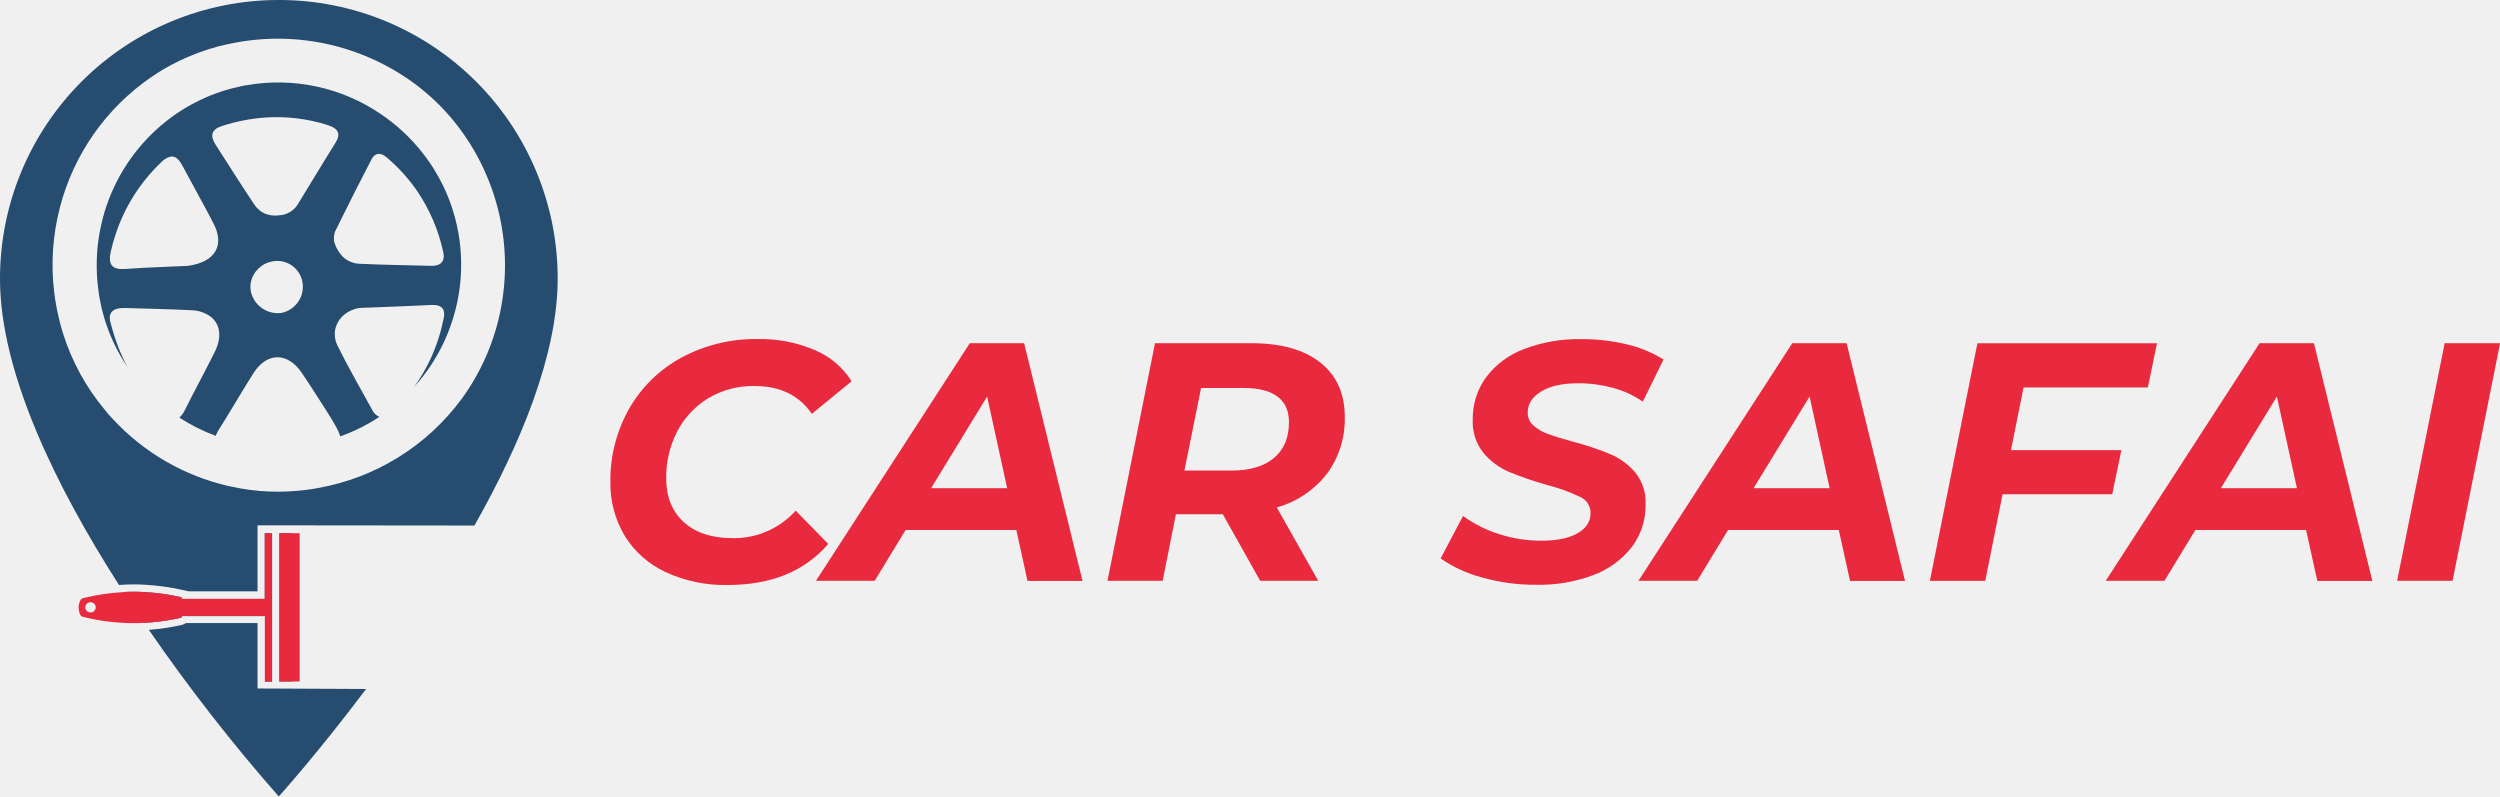
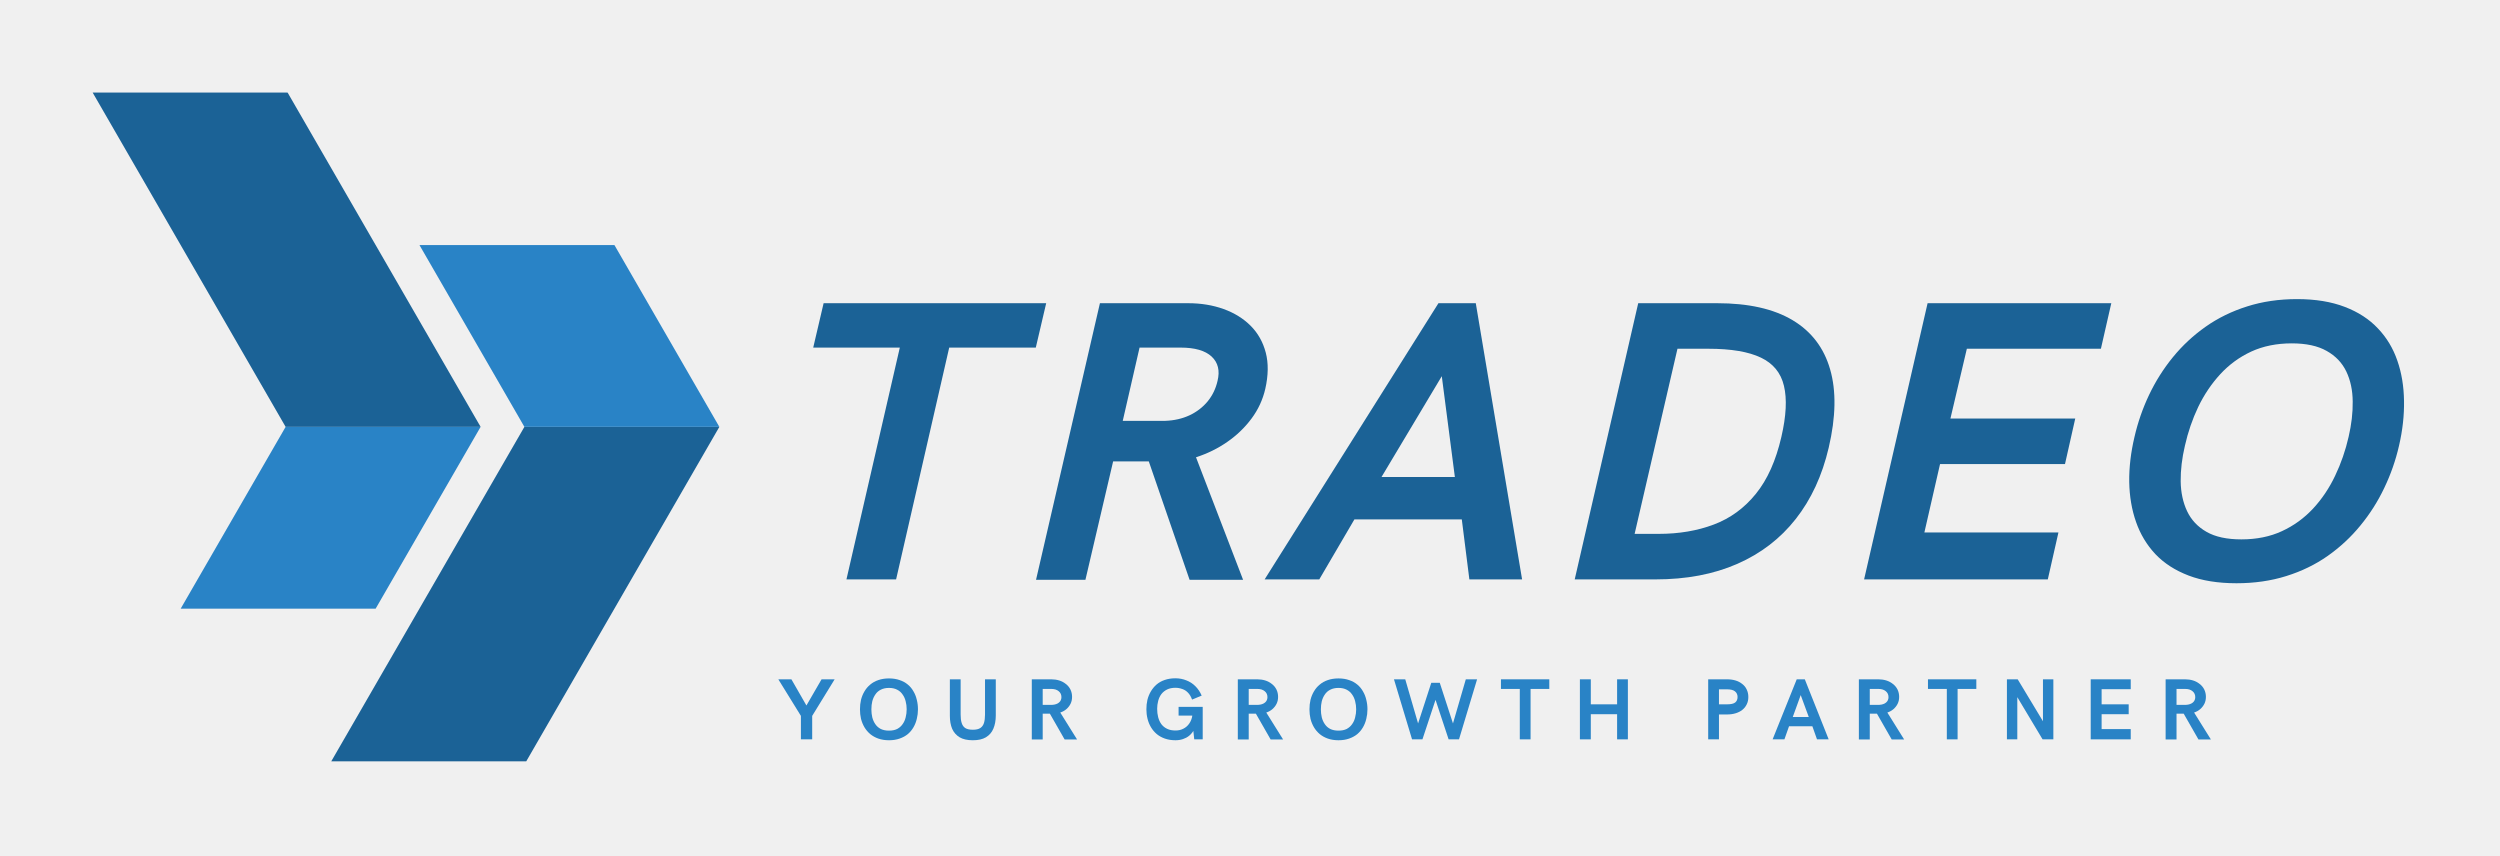
- <svg xmlns="http://www.w3.org/2000/svg" viewBox="0 0 683.98 217.91">
-   <defs>
-     <style>.cls-1{fill:#e92a3e;}.cls-2{fill:#264c6f;}.cls-3{fill:#fff;}</style>
-   </defs>
-   <g id="Layer_2" data-name="Layer 2">
-     <g id="Layer_1-2" data-name="Layer 1">
-       <path class="cls-1" d="M200.48,147.23q-8.64,0-13.43-4.41t-4.78-11.94a27.21,27.21,0,0,1,3-12.82,23,23,0,0,1,8.51-9.11,23.73,23.73,0,0,1,12.63-3.34q10.5,0,15.7,7.62L233,104.31a21.93,21.93,0,0,0-10.12-8.55,37.69,37.69,0,0,0-15.43-3,42.78,42.78,0,0,0-21.09,5.11,36.48,36.48,0,0,0-14.26,14A39.43,39.43,0,0,0,167,131.81a27.85,27.85,0,0,0,3.9,14.77,25.94,25.94,0,0,0,11.2,9.94,38.59,38.59,0,0,0,17,3.53q17.85,0,27.51-11.24l-8.92-9.1A22.63,22.63,0,0,1,200.48,147.23Z" />
-       <path class="cls-1" d="M280.19,93.9H265.33l-42.09,65h16.07L247.77,145h30.29l3.06,13.94h15.05Zm-25.45,39.67,15.33-25.08,5.48,25.08Z" />
-       <path class="cls-1" d="M363,129.67a25.12,25.12,0,0,0,4.92-15.61q0-9.57-6.69-14.86t-18.77-5.3H316l-13,65H318.1l3.62-18.21h12.83l10.22,18.21h15.88l-11.33-20.07A26.32,26.32,0,0,0,363,129.67Zm-14.45-4.37q-4.14,3.45-11.66,3.44H324.05l4.55-22.58h11.89c3.9,0,6.91.78,9,2.33s3.16,3.87,3.16,7Q352.66,121.87,348.53,125.3Z" />
-       <path class="cls-1" d="M440.55,124.24a76.88,76.88,0,0,0-10.22-3.4q-4.36-1.2-6.78-2.09a11.73,11.73,0,0,1-4-2.32,4.62,4.62,0,0,1-1.58-3.58q0-3.52,3.71-5.76t10.13-2.23a35.43,35.43,0,0,1,9.48,1.26,26.56,26.56,0,0,1,8.17,3.76l5.67-11.52a33.11,33.11,0,0,0-10-4.14,52.52,52.52,0,0,0-12.45-1.44A41.89,41.89,0,0,0,417,95.48a23.15,23.15,0,0,0-10.4,7.71,19.14,19.14,0,0,0-3.67,11.61,13.58,13.58,0,0,0,2.92,9.11,18.81,18.81,0,0,0,6.92,5.16,93.35,93.35,0,0,0,10.32,3.57,50.08,50.08,0,0,1,9.2,3.3,4.82,4.82,0,0,1,2.88,4.42q0,3.52-3.63,5.57c-2.41,1.36-5.7,2-9.85,2a37.46,37.46,0,0,1-11.42-1.76,34.62,34.62,0,0,1-10-5l-6.13,11.62a35.9,35.9,0,0,0,11.33,5.2,53,53,0,0,0,14.78,2A41.91,41.91,0,0,0,436,157.31a23.89,23.89,0,0,0,10.5-7.71,18.91,18.91,0,0,0,3.72-11.66,12.88,12.88,0,0,0-2.84-8.69A18.42,18.42,0,0,0,440.55,124.24Z" />
-       <path class="cls-1" d="M505.22,93.9H490.35l-42.08,65h16.07L472.79,145h30.29l3.07,13.94H521.2Zm-25.46,39.67,15.33-25.08,5.48,25.08Z" />
-       <path class="cls-1" d="M587.63,106l2.51-12.08H541l-13,65h15.15l4.74-23.69h30l2.5-12.08H550.19L553.63,106Z" />
-       <path class="cls-1" d="M633.07,93.9H618.2l-42.09,65h16.07L600.64,145h30.29L634,158.94h15.06Zm-25.46,39.67,15.33-25.08,5.48,25.08Z" />
-       <path class="cls-1" d="M668.84,93.9l-13,65H671l13-65Z" />
-       <path class="cls-2" d="M49.18,169.08a58.57,58.57,0,0,1-9.78,1.31q-2.82-4.11-5.61-8.42c.91-.06,1.82-.08,2.74-.08s2,0,3,.09a60,60,0,0,1,9.62,1.32l.53.13c0,.17,0,.33.05.43H72.45c0-5.92,0-11.95,0-18l2,.06v40.57l-1.94,0c0-6,0-12,0-17.93H49.79C49.88,168.91,49.55,169,49.18,169.08Z" />
-       <rect class="cls-2" x="76.39" y="145.88" width="3.56" height="40.57" />
-       <path class="cls-2" d="M100.16,188.5c-13.29,17.68-23.89,29.41-23.89,29.41a492.33,492.33,0,0,1-35.55-45.59A61.92,61.92,0,0,0,49.6,171a3.26,3.26,0,0,0,1.27-.53H70.46v17.89Z" />
-       <path class="cls-2" d="M125.41,63.74a48.69,48.69,0,0,0-6.51-17.17c-.12-.21-.25-.42-.38-.63l-.73-1.11c-.24-.38-.5-.72-.75-1.08a50.2,50.2,0,0,0-11.55-11.63c-.51-.37-1-.72-1.54-1.07A49.86,49.86,0,0,0,67.5,23.31l-.13,0c-.49.09-1,.18-1.44.29h0a49,49,0,0,0-20.44,9.55c-.5.4-1,.8-1.47,1.21A50.15,50.15,0,0,0,28.64,57.86C28.3,59,28,60.1,27.75,61.25a49.4,49.4,0,0,0-1.15,7.42c-.07.86-.11,1.72-.13,2.58A50.93,50.93,0,0,0,27,80h0c.07.56.15,1.1.25,1.65a2.44,2.44,0,0,0,.06.26,44,44,0,0,0,1.19,5,49.15,49.15,0,0,0,6.41,13.55l-.23-.45h0c-.18-.35-.37-.7-.54-1s-.37-.75-.54-1.14l-.27-.6c-.46-1-.89-2.07-1.28-3.14-.12-.33-.25-.66-.35-1s-.3-.83-.43-1.27h0c-.32-1-.63-2.09-.91-3.17-1.06-3.14.49-4.55,4-4.42,2.76.1,5.51.16,8.28.24,3.23.09,6.47.19,9.7.37h.08a9.21,9.21,0,0,1,5.29,1.82c2.5,2,3.05,5.47,1.13,9.4q-.49,1-1,2c-2.36,4.68-4.88,9.27-7.21,14a7.23,7.23,0,0,1-1.16,1.77,1.34,1.34,0,0,1-.21.2,1.12,1.12,0,0,1-.2.18,49.44,49.44,0,0,0,10,5c0-.13.08-.26.13-.41l.06-.15a8.09,8.09,0,0,1,.67-1.23c.63-1,1.26-2,1.87-3,1.43-2.32,2.83-4.67,4.24-7,1.1-1.79,2.19-3.6,3.32-5.37,3.68-5.79,9.38-5.8,13.28,0,.83,1.22,1.65,2.45,2.44,3.69h0c1.34,2.06,2.66,4.15,4,6.23s2.21,3.51,2.91,4.82a12.77,12.77,0,0,1,1.12,2.56,48.5,48.5,0,0,0,7.91-3.63c.94-.53,1.87-1.1,2.77-1.71a3.88,3.88,0,0,1-2-2c-3.17-5.82-6.51-11.54-9.44-17.48-2.23-4.54.69-9.44,6-10.32l1.94-.07c1.42-.07,2.85-.11,4.3-.17,4.43-.17,8.93-.34,13.42-.57,2.74-.14,3.94,1,3.4,3.65-.21,1-.44,2-.7,3a48.36,48.36,0,0,1-2.86,8,46,46,0,0,1-4.54,7.75q.78-.87,1.53-1.77h0a47.64,47.64,0,0,0,4-5.6c.61-1,1.19-2,1.74-3.08.69-1.32,1.32-2.69,1.88-4.08.26-.64.5-1.27.73-1.91A48.71,48.71,0,0,0,125.59,80,49.69,49.69,0,0,0,125.41,63.74ZM51.72,72.68l-.52.07c-3.58.17-7.81.29-12.2.54-1.52.08-3.07.18-4.62.29-3.77.28-4.87-1.18-4.07-4.74a46.33,46.33,0,0,1,1.32-4.72A47.72,47.72,0,0,1,44.06,44.44a5,5,0,0,1,2.71-1.61c1.19-.14,2.18.69,3.13,2.48,1.65,3.09,3.34,6.16,5,9.24.51.92,1,1.83,1.5,2.75.68,1.28,1.36,2.54,2,3.82C61.46,66.91,59.08,71.6,51.72,72.68ZM77.05,85.6a7.53,7.53,0,0,1-8.43-5.92,6.72,6.72,0,0,1,0-2.41h0a7.32,7.32,0,0,1,6.06-5.78,7,7,0,0,1,8.13,6.09A7.32,7.32,0,0,1,77.05,85.6Zm4.7-30.16A6.49,6.49,0,0,1,77,58.86h-.16c-3.38.53-5.73-.61-7.34-3-1.87-2.81-3.7-5.64-5.52-8.48l-5-7.8c-1.53-2.37-1.2-4.17,1.67-5.08a49.83,49.83,0,0,1,11.75-2.33,45.92,45.92,0,0,1,17.11,2c1.57.49,2.6,1.12,2.92,2s.07,1.79-.77,3.11C88.29,44.63,85.06,50.07,81.75,55.44Zm36.17,17.29c-6.48-.2-13-.24-19.42-.56a7,7,0,0,1-4.42-1.66,9.26,9.26,0,0,1-2.7-4.6c0-.1,0-.21,0-.33a5.39,5.39,0,0,1,.29-2.23c.41-.85.84-1.7,1.26-2.55q4.3-8.7,8.77-17.32c1-1.81,2.55-1.71,4-.5a46.94,46.94,0,0,1,8.41,9.25,47.64,47.64,0,0,1,7.15,16.68C121.84,71.45,120.63,72.82,117.92,72.73Z" />
-       <path class="cls-2" d="M76.27,0A76.21,76.21,0,0,0,0,76.27c0,25.8,15.52,57.14,32.55,83.77,1.34-.1,2.66-.15,4-.15,1.06,0,2.12,0,3.16.09a61.71,61.71,0,0,1,9.94,1.37l.41.1.17,0,1.34.33,18.89,0,0-18.06,59.34.06c12.77-22.56,22.78-46.86,22.78-67.58A76.21,76.21,0,0,0,76.27,0Zm58,94.33q-.44,1.19-.93,2.34c-.52,1.23-1.09,2.45-1.68,3.65l-.21.43c-.05.07-.08.16-.13.23a60.85,60.85,0,0,1-4,6.73c-.34.5-.7,1-1.05,1.47A62.36,62.36,0,0,1,87,133.52a56.42,56.42,0,0,1-6.39.82h0q-2.16.16-4.29.18a57.29,57.29,0,0,1-10.59-.9c-1-.18-2-.38-3.06-.61A62,62,0,0,1,30.7,114.46q-1-1-1.89-2.16a61.56,61.56,0,0,1-11.6-21.17h0l-.06-.2c-.47-1.55-.89-3.14-1.24-4.75-.2-.82-.37-1.66-.52-2.5-.22-1.22-.41-2.44-.55-3.66A62,62,0,0,1,16.4,56.73c.24-.94.5-1.87.79-2.8A62.14,62.14,0,0,1,43.63,19.62l1.34-.8a58.35,58.35,0,0,1,8.11-3.93c.54-.22,1.1-.43,1.66-.63a58.59,58.59,0,0,1,9.42-2.55,63.07,63.07,0,0,1,50.36,12c.52.4,1,.81,1.53,1.24a58.51,58.51,0,0,1,5.61,5.3c.57.61,1.12,1.23,1.66,1.86A62.64,62.64,0,0,1,136.24,88,59.09,59.09,0,0,1,134.25,94.33Z" />
-       <path class="cls-1" d="M72.42,145.85c0,6.05,0,12.08,0,18H49.77c0-.1,0-.26-.05-.43l-.53-.13A60,60,0,0,0,39.57,162c-1-.06-2-.09-3-.09s-1.83,0-2.74.08a59.2,59.2,0,0,0-11,1.63,1.24,1.24,0,0,0-.94.82,4.57,4.57,0,0,0,0,3.61,1.1,1.1,0,0,0,.83.71,56.23,56.23,0,0,0,13.8,1.73c.95,0,1.89,0,2.84-.08a58.57,58.57,0,0,0,9.78-1.31c.37-.08.7-.17.61-.58H72.46c0,6,0,12,0,17.93l1.94,0V145.91ZM25.76,167.19a1.43,1.43,0,0,1-1,.38,1.36,1.36,0,0,1-1-.4,1.39,1.39,0,0,1,0-2,1.35,1.35,0,0,1,1-.4,1.39,1.39,0,0,1,1,2.4Z" />
-       <path class="cls-3" d="M76.39,145.88v40.57h.12V145.88Z" />
-       <rect class="cls-1" x="76.39" y="145.88" width="5.59" height="40.57" />
-     </g>
+ <svg xmlns="http://www.w3.org/2000/svg" width="406" height="139" viewBox="0 0 406 139" fill="none">
+   <mask id="mask0_4514_371" style="mask-type:luminance" maskUnits="userSpaceOnUse" x="52" y="68" width="65" height="56">
+     <path d="M52.817 68.323H117V124H52.817V68.323Z" fill="white" />
+   </mask>
+   <g mask="url(#mask0_4514_371)">
+     <path d="M85.162 69.323L53.797 123.64H85.463L116.823 69.323H85.162Z" fill="#1B6296" />
  </g>
+   <mask id="mask1_4514_371" style="mask-type:luminance" maskUnits="userSpaceOnUse" x="67" y="38" width="50" height="32">
+     <path d="M67.484 38.99H117V69.656H67.484V38.99Z" fill="white" />
+   </mask>
+   <g mask="url(#mask1_4514_371)">
+     <path d="M99.782 39.797H68.12L85.162 69.323H116.823L99.782 39.797Z" fill="#2983C6" />
+   </g>
+   <mask id="mask2_4514_371" style="mask-type:luminance" maskUnits="userSpaceOnUse" x="15" y="15" width="64" height="55">
+     <path d="M15 15H78.151V69.656H15V15Z" fill="white" />
+   </mask>
+   <g mask="url(#mask2_4514_371)">
+     <path d="M46.688 15H15.026L46.386 69.323H78.052L46.688 15Z" fill="#1B6296" />
+   </g>
+   <path d="M46.385 69.323L29.344 98.844H61.005L78.052 69.323H46.385Z" fill="#2983C6" />
+   <path d="M137.463 94.095L146.13 56.45H132.067L133.755 49.241H169.901L168.213 56.45H154.151L145.526 94.095H137.463Z" fill="#1B6296" />
+   <path d="M168.252 94.158L178.627 49.241H192.939C195.033 49.241 196.95 49.554 198.689 50.179C200.439 50.804 201.908 51.715 203.106 52.908C204.299 54.106 205.117 55.564 205.564 57.283C206.007 58.991 205.981 60.95 205.481 63.158C205.075 64.908 204.335 66.512 203.252 67.97C202.169 69.429 200.856 70.694 199.314 71.762C197.773 72.835 196.075 73.668 194.231 74.262L201.877 94.158H193.189L186.564 74.929H180.773L176.273 94.158H168.252ZM182.335 68.345H189.231C190.689 68.293 192.002 67.991 193.169 67.45C194.346 66.897 195.335 66.137 196.127 65.179C196.919 64.21 197.45 63.095 197.731 61.845C198.132 60.194 197.814 58.882 196.773 57.908C195.731 56.939 194.054 56.45 191.752 56.45H185.064L182.335 68.345Z" fill="#1B6296" />
+   <path d="M205.375 94.095L233.604 49.241H239.667L247.188 94.095H238.625L237.396 84.345H219.958L214.25 94.095H205.375ZM224.354 77.47H236.271L234.146 61.095L224.354 77.47Z" fill="#1B6296" />
+   <path d="M255.733 94.095L266.046 49.241H278.858C283.952 49.241 288.035 50.158 291.108 51.991C294.176 53.825 296.213 56.491 297.213 59.991C298.223 63.481 298.15 67.715 296.983 72.7C295.926 77.231 294.14 81.09 291.629 84.283C289.129 87.465 285.963 89.897 282.129 91.575C278.296 93.257 273.864 94.095 268.838 94.095H255.733ZM265.463 86.7H269.379C272.671 86.7 275.655 86.194 278.338 85.179C281.015 84.168 283.285 82.507 285.15 80.2C287.025 77.897 288.405 74.814 289.296 70.95C290.088 67.533 290.223 64.772 289.713 62.658C289.213 60.548 287.963 59.023 285.963 58.075C283.963 57.116 281.119 56.637 277.442 56.637H272.421L265.463 86.7Z" fill="#1B6296" />
+   <path d="M302.729 94.095L313.041 49.241H342.874L341.187 56.637H319.416L316.749 67.97H337.02L335.354 75.366H315.062L312.52 86.47H334.291L332.562 94.095H302.729Z" fill="#1B6296" />
+   <path d="M363.204 94.72C360.204 94.72 357.61 94.303 355.433 93.47C353.251 92.637 351.454 91.481 350.037 89.991C348.631 88.491 347.584 86.751 346.892 84.762C346.194 82.777 345.829 80.611 345.787 78.262C345.756 75.918 346.043 73.481 346.642 70.949C347.183 68.59 347.975 66.314 349.017 64.116C350.069 61.908 351.36 59.866 352.892 57.991C354.433 56.105 356.204 54.46 358.204 53.053C360.215 51.637 362.459 50.543 364.933 49.762C367.418 48.97 370.121 48.574 373.037 48.574C376.037 48.574 378.626 49.001 380.808 49.845C382.985 50.678 384.777 51.845 386.183 53.345C387.6 54.835 388.647 56.574 389.329 58.574C390.022 60.564 390.381 62.736 390.412 65.095C390.454 67.444 390.183 69.876 389.6 72.387C389.058 74.762 388.256 77.048 387.204 79.241C386.162 81.439 384.871 83.47 383.329 85.345C381.798 87.22 380.027 88.866 378.017 90.283C376.017 91.689 373.772 92.777 371.287 93.553C368.814 94.329 366.121 94.72 363.204 94.72ZM363.996 87.595C366.465 87.595 368.662 87.152 370.579 86.262C372.506 85.376 374.194 84.152 375.642 82.595C377.084 81.043 378.277 79.262 379.225 77.262C380.183 75.262 380.912 73.158 381.412 70.949C381.881 68.949 382.105 67.033 382.079 65.199C382.064 63.366 381.715 61.741 381.037 60.324C380.355 58.908 379.293 57.798 377.85 56.991C376.418 56.173 374.527 55.762 372.183 55.762C369.725 55.762 367.527 56.21 365.6 57.095C363.683 57.986 362.006 59.21 360.579 60.762C359.147 62.319 357.954 64.09 356.996 66.074C356.048 68.064 355.329 70.168 354.829 72.387C354.355 74.402 354.126 76.324 354.142 78.158C354.168 79.981 354.517 81.595 355.183 83.012C355.85 84.428 356.897 85.548 358.329 86.366C359.756 87.189 361.647 87.595 363.996 87.595Z" fill="#1B6296" />
+   <path d="M130.067 120.071V116.258L126.4 110.321H128.525L130.963 114.571L133.421 110.321H135.546L131.9 116.258V120.071H130.067Z" fill="#2983C6" />
+   <path d="M144.368 120.217C143.728 120.217 143.15 120.123 142.639 119.946C142.139 119.769 141.702 119.524 141.327 119.217C140.952 118.899 140.639 118.529 140.389 118.113C140.139 117.686 139.952 117.227 139.827 116.738C139.712 116.238 139.66 115.727 139.66 115.196C139.66 114.654 139.712 114.144 139.827 113.654C139.952 113.154 140.139 112.696 140.389 112.279C140.639 111.852 140.952 111.483 141.327 111.175C141.702 110.858 142.139 110.613 142.639 110.446C143.15 110.269 143.728 110.175 144.368 110.175C145.02 110.175 145.598 110.269 146.098 110.446C146.608 110.613 147.056 110.858 147.431 111.175C147.806 111.483 148.108 111.852 148.348 112.279C148.598 112.696 148.775 113.154 148.889 113.654C149.014 114.144 149.077 114.654 149.077 115.196C149.077 115.727 149.014 116.238 148.889 116.738C148.775 117.227 148.598 117.686 148.348 118.113C148.108 118.529 147.806 118.899 147.431 119.217C147.056 119.524 146.608 119.769 146.098 119.946C145.598 120.123 145.02 120.217 144.368 120.217ZM144.368 118.654C144.895 118.654 145.337 118.566 145.702 118.384C146.061 118.191 146.353 117.936 146.577 117.613C146.811 117.295 146.978 116.925 147.077 116.509C147.186 116.092 147.243 115.654 147.243 115.196C147.243 114.727 147.186 114.29 147.077 113.884C146.978 113.467 146.811 113.102 146.577 112.779C146.353 112.446 146.061 112.191 145.702 112.009C145.337 111.816 144.895 111.717 144.368 111.717C143.853 111.717 143.41 111.816 143.035 112.009C142.671 112.191 142.379 112.446 142.16 112.779C141.936 113.102 141.77 113.467 141.66 113.884C141.561 114.29 141.514 114.727 141.514 115.196C141.514 115.654 141.561 116.092 141.66 116.509C141.77 116.925 141.936 117.295 142.16 117.613C142.379 117.936 142.671 118.191 143.035 118.384C143.41 118.566 143.853 118.654 144.368 118.654Z" fill="#2983C6" />
+   <path d="M157.987 120.217C157.112 120.217 156.393 120.06 155.841 119.737C155.299 119.404 154.893 118.946 154.633 118.362C154.383 117.769 154.258 117.066 154.258 116.258V110.321H156.008V116.071C156.008 116.602 156.06 117.045 156.174 117.404C156.284 117.769 156.477 118.045 156.758 118.237C157.049 118.42 157.456 118.508 157.987 118.508C158.513 118.508 158.914 118.42 159.195 118.237C159.487 118.045 159.685 117.769 159.799 117.404C159.909 117.045 159.966 116.602 159.966 116.071V110.321H161.716V116.196C161.716 117.019 161.581 117.732 161.32 118.342C161.07 118.941 160.664 119.404 160.112 119.737C159.57 120.06 158.862 120.217 157.987 120.217Z" fill="#2983C6" />
+   <path d="M167.563 120.092V110.321H170.73C171.188 110.321 171.616 110.383 172.022 110.508C172.423 110.633 172.777 110.821 173.084 111.071C173.402 111.31 173.652 111.607 173.834 111.967C174.011 112.331 174.105 112.732 174.105 113.175C174.105 113.592 174.022 113.967 173.855 114.3C173.688 114.633 173.459 114.925 173.168 115.175C172.886 115.415 172.563 115.592 172.188 115.717L174.918 120.092H172.897L170.501 115.904H169.334V120.092H167.563ZM169.334 114.467H170.876C171.345 114.441 171.715 114.316 171.98 114.092C172.241 113.873 172.376 113.581 172.376 113.217C172.376 112.816 172.23 112.498 171.938 112.258C171.647 112.008 171.251 111.883 170.751 111.883H169.334V114.467Z" fill="#2983C6" />
+   <path d="M190.903 120.217C190.262 120.217 189.684 120.123 189.174 119.946C188.674 119.769 188.236 119.524 187.861 119.217C187.486 118.899 187.174 118.529 186.924 118.113C186.674 117.696 186.486 117.238 186.361 116.738C186.236 116.238 186.174 115.727 186.174 115.196C186.174 114.654 186.226 114.144 186.34 113.654C186.465 113.154 186.653 112.696 186.903 112.279C187.153 111.852 187.465 111.477 187.84 111.154C188.215 110.837 188.653 110.592 189.153 110.425C189.663 110.248 190.242 110.154 190.882 110.154C191.518 110.154 192.111 110.269 192.653 110.488C193.205 110.696 193.695 111.008 194.111 111.425C194.538 111.842 194.887 112.357 195.153 112.967L193.59 113.613C193.434 113.17 193.226 112.811 192.965 112.529C192.7 112.238 192.387 112.029 192.028 111.904C191.663 111.769 191.283 111.696 190.882 111.696C190.367 111.696 189.924 111.79 189.549 111.967C189.174 112.149 188.861 112.399 188.611 112.717C188.372 113.04 188.2 113.404 188.09 113.821C187.976 114.238 187.924 114.67 187.924 115.113C187.924 115.602 187.976 116.061 188.09 116.488C188.2 116.904 188.372 117.279 188.611 117.613C188.861 117.936 189.174 118.186 189.549 118.363C189.924 118.545 190.372 118.633 190.903 118.633C191.372 118.633 191.799 118.54 192.174 118.342C192.559 118.149 192.882 117.873 193.132 117.508C193.393 117.133 193.559 116.706 193.632 116.217H191.403V114.8H195.32V120.071H193.945L193.799 118.696C193.617 119.003 193.382 119.274 193.09 119.508C192.809 119.732 192.486 119.904 192.111 120.029C191.736 120.154 191.33 120.217 190.903 120.217Z" fill="#2983C6" />
+   <path d="M201.021 120.092V110.321H204.187C204.646 110.321 205.073 110.383 205.479 110.508C205.88 110.633 206.234 110.821 206.541 111.071C206.859 111.31 207.109 111.607 207.291 111.967C207.468 112.331 207.562 112.732 207.562 113.175C207.562 113.592 207.479 113.967 207.312 114.3C207.146 114.633 206.916 114.925 206.625 115.175C206.343 115.415 206.021 115.592 205.646 115.717L208.375 120.092H206.354L203.958 115.904H202.791V120.092H201.021ZM202.791 114.467H204.333C204.802 114.441 205.172 114.316 205.437 114.092C205.698 113.873 205.833 113.581 205.833 113.217C205.833 112.816 205.687 112.498 205.396 112.258C205.104 112.008 204.708 111.883 204.208 111.883H202.791V114.467Z" fill="#2983C6" />
+   <path d="M217.367 120.217C216.726 120.217 216.148 120.123 215.637 119.946C215.137 119.769 214.7 119.524 214.325 119.217C213.95 118.899 213.637 118.529 213.387 118.113C213.137 117.686 212.95 117.227 212.825 116.738C212.71 116.238 212.658 115.727 212.658 115.196C212.658 114.654 212.71 114.144 212.825 113.654C212.95 113.154 213.137 112.696 213.387 112.279C213.637 111.852 213.95 111.483 214.325 111.175C214.7 110.858 215.137 110.613 215.637 110.446C216.148 110.269 216.726 110.175 217.367 110.175C218.018 110.175 218.596 110.269 219.096 110.446C219.606 110.613 220.054 110.858 220.429 111.175C220.804 111.483 221.106 111.852 221.346 112.279C221.596 112.696 221.773 113.154 221.887 113.654C222.012 114.144 222.075 114.654 222.075 115.196C222.075 115.727 222.012 116.238 221.887 116.738C221.773 117.227 221.596 117.686 221.346 118.113C221.106 118.529 220.804 118.899 220.429 119.217C220.054 119.524 219.606 119.769 219.096 119.946C218.596 120.123 218.018 120.217 217.367 120.217ZM217.367 118.654C217.893 118.654 218.335 118.566 218.7 118.384C219.059 118.191 219.351 117.936 219.575 117.613C219.809 117.295 219.976 116.925 220.075 116.509C220.184 116.092 220.242 115.654 220.242 115.196C220.242 114.727 220.184 114.29 220.075 113.884C219.976 113.467 219.809 113.102 219.575 112.779C219.351 112.446 219.059 112.191 218.7 112.009C218.335 111.816 217.893 111.717 217.367 111.717C216.851 111.717 216.408 111.816 216.033 112.009C215.669 112.191 215.377 112.446 215.158 112.779C214.934 113.102 214.768 113.467 214.658 113.884C214.559 114.29 214.512 114.727 214.512 115.196C214.512 115.654 214.559 116.092 214.658 116.509C214.768 116.925 214.934 117.295 215.158 117.613C215.377 117.936 215.669 118.191 216.033 118.384C216.408 118.566 216.851 118.654 217.367 118.654Z" fill="#2983C6" />
+   <path d="M229.317 120.071L226.38 110.321H228.213L230.297 117.487L232.442 110.883H233.817L235.963 117.487L238.047 110.321H239.88L236.942 120.071H235.255L233.13 113.654L231.005 120.071H229.317Z" fill="#2983C6" />
+   <path d="M246.815 120.071V111.883H243.753V110.321H251.607V111.883H248.565V120.071H246.815Z" fill="#2983C6" />
+   <path d="M256.575 120.071V110.321H258.346V114.383H262.617V110.321H264.367V120.071H262.617V115.987H258.346V120.071H256.575Z" fill="#2983C6" />
+   <path d="M277.41 120.071V110.321H280.473C280.973 110.321 281.431 110.383 281.848 110.508C282.264 110.633 282.624 110.821 282.931 111.071C283.249 111.31 283.493 111.607 283.66 111.967C283.837 112.331 283.931 112.737 283.931 113.196C283.931 113.654 283.837 114.06 283.66 114.404C283.493 114.753 283.249 115.05 282.931 115.3C282.624 115.54 282.264 115.717 281.848 115.842C281.431 115.967 280.973 116.029 280.473 116.029H279.16V120.071H277.41ZM279.16 114.383H280.473C281.082 114.383 281.52 114.29 281.785 114.092C282.046 113.883 282.181 113.586 282.181 113.196C282.181 112.81 282.04 112.503 281.764 112.279C281.499 112.06 281.066 111.946 280.473 111.946H279.16V114.383Z" fill="#2983C6" />
+   <path d="M287.872 120.071L291.789 110.321H293.101L296.976 120.071H295.08L294.33 117.946H290.539L289.789 120.071H287.872ZM291.143 116.446H293.747L292.435 112.883L291.143 116.446Z" fill="#2983C6" />
+   <path d="M301.881 120.092V110.321H305.048C305.506 110.321 305.933 110.383 306.339 110.508C306.74 110.633 307.094 110.821 307.402 111.071C307.719 111.31 307.969 111.607 308.152 111.967C308.329 112.331 308.423 112.732 308.423 113.175C308.423 113.592 308.339 113.967 308.173 114.3C308.006 114.633 307.777 114.925 307.485 115.175C307.204 115.415 306.881 115.592 306.506 115.717L309.235 120.092H307.214L304.818 115.904H303.652V120.092H301.881ZM303.652 114.467H305.193C305.662 114.441 306.032 114.316 306.298 114.092C306.558 113.873 306.693 113.581 306.693 113.217C306.693 112.816 306.548 112.498 306.256 112.258C305.964 112.008 305.568 111.883 305.068 111.883H303.652V114.467Z" fill="#2983C6" />
+   <path d="M316.164 120.071V111.883H313.102V110.321H320.956V111.883H317.914V120.071H316.164Z" fill="#2983C6" />
+   <path d="M325.924 120.071V110.321H327.674L331.778 117.133V110.321H333.465V120.071H331.715L327.611 113.217V120.071H325.924Z" fill="#2983C6" />
+   <path d="M339.531 120.071V110.321H346.031V111.925H341.302V114.383H345.698V115.987H341.302V118.404H346.031V120.071H339.531Z" fill="#2983C6" />
+   <path d="M351.697 120.092V110.321H354.864C355.322 110.321 355.749 110.383 356.156 110.508C356.557 110.633 356.911 110.821 357.218 111.071C357.536 111.31 357.786 111.607 357.968 111.967C358.145 112.331 358.239 112.732 358.239 113.175C358.239 113.592 358.156 113.967 357.989 114.3C357.822 114.633 357.593 114.925 357.301 115.175C357.02 115.415 356.697 115.592 356.322 115.717L359.051 120.092H357.031L354.635 115.904H353.468V120.092H351.697ZM353.468 114.467H355.01C355.479 114.441 355.848 114.316 356.114 114.092C356.374 113.873 356.51 113.581 356.51 113.217C356.51 112.816 356.364 112.498 356.072 112.258C355.781 112.008 355.385 111.883 354.885 111.883H353.468V114.467Z" fill="#2983C6" />
</svg>
